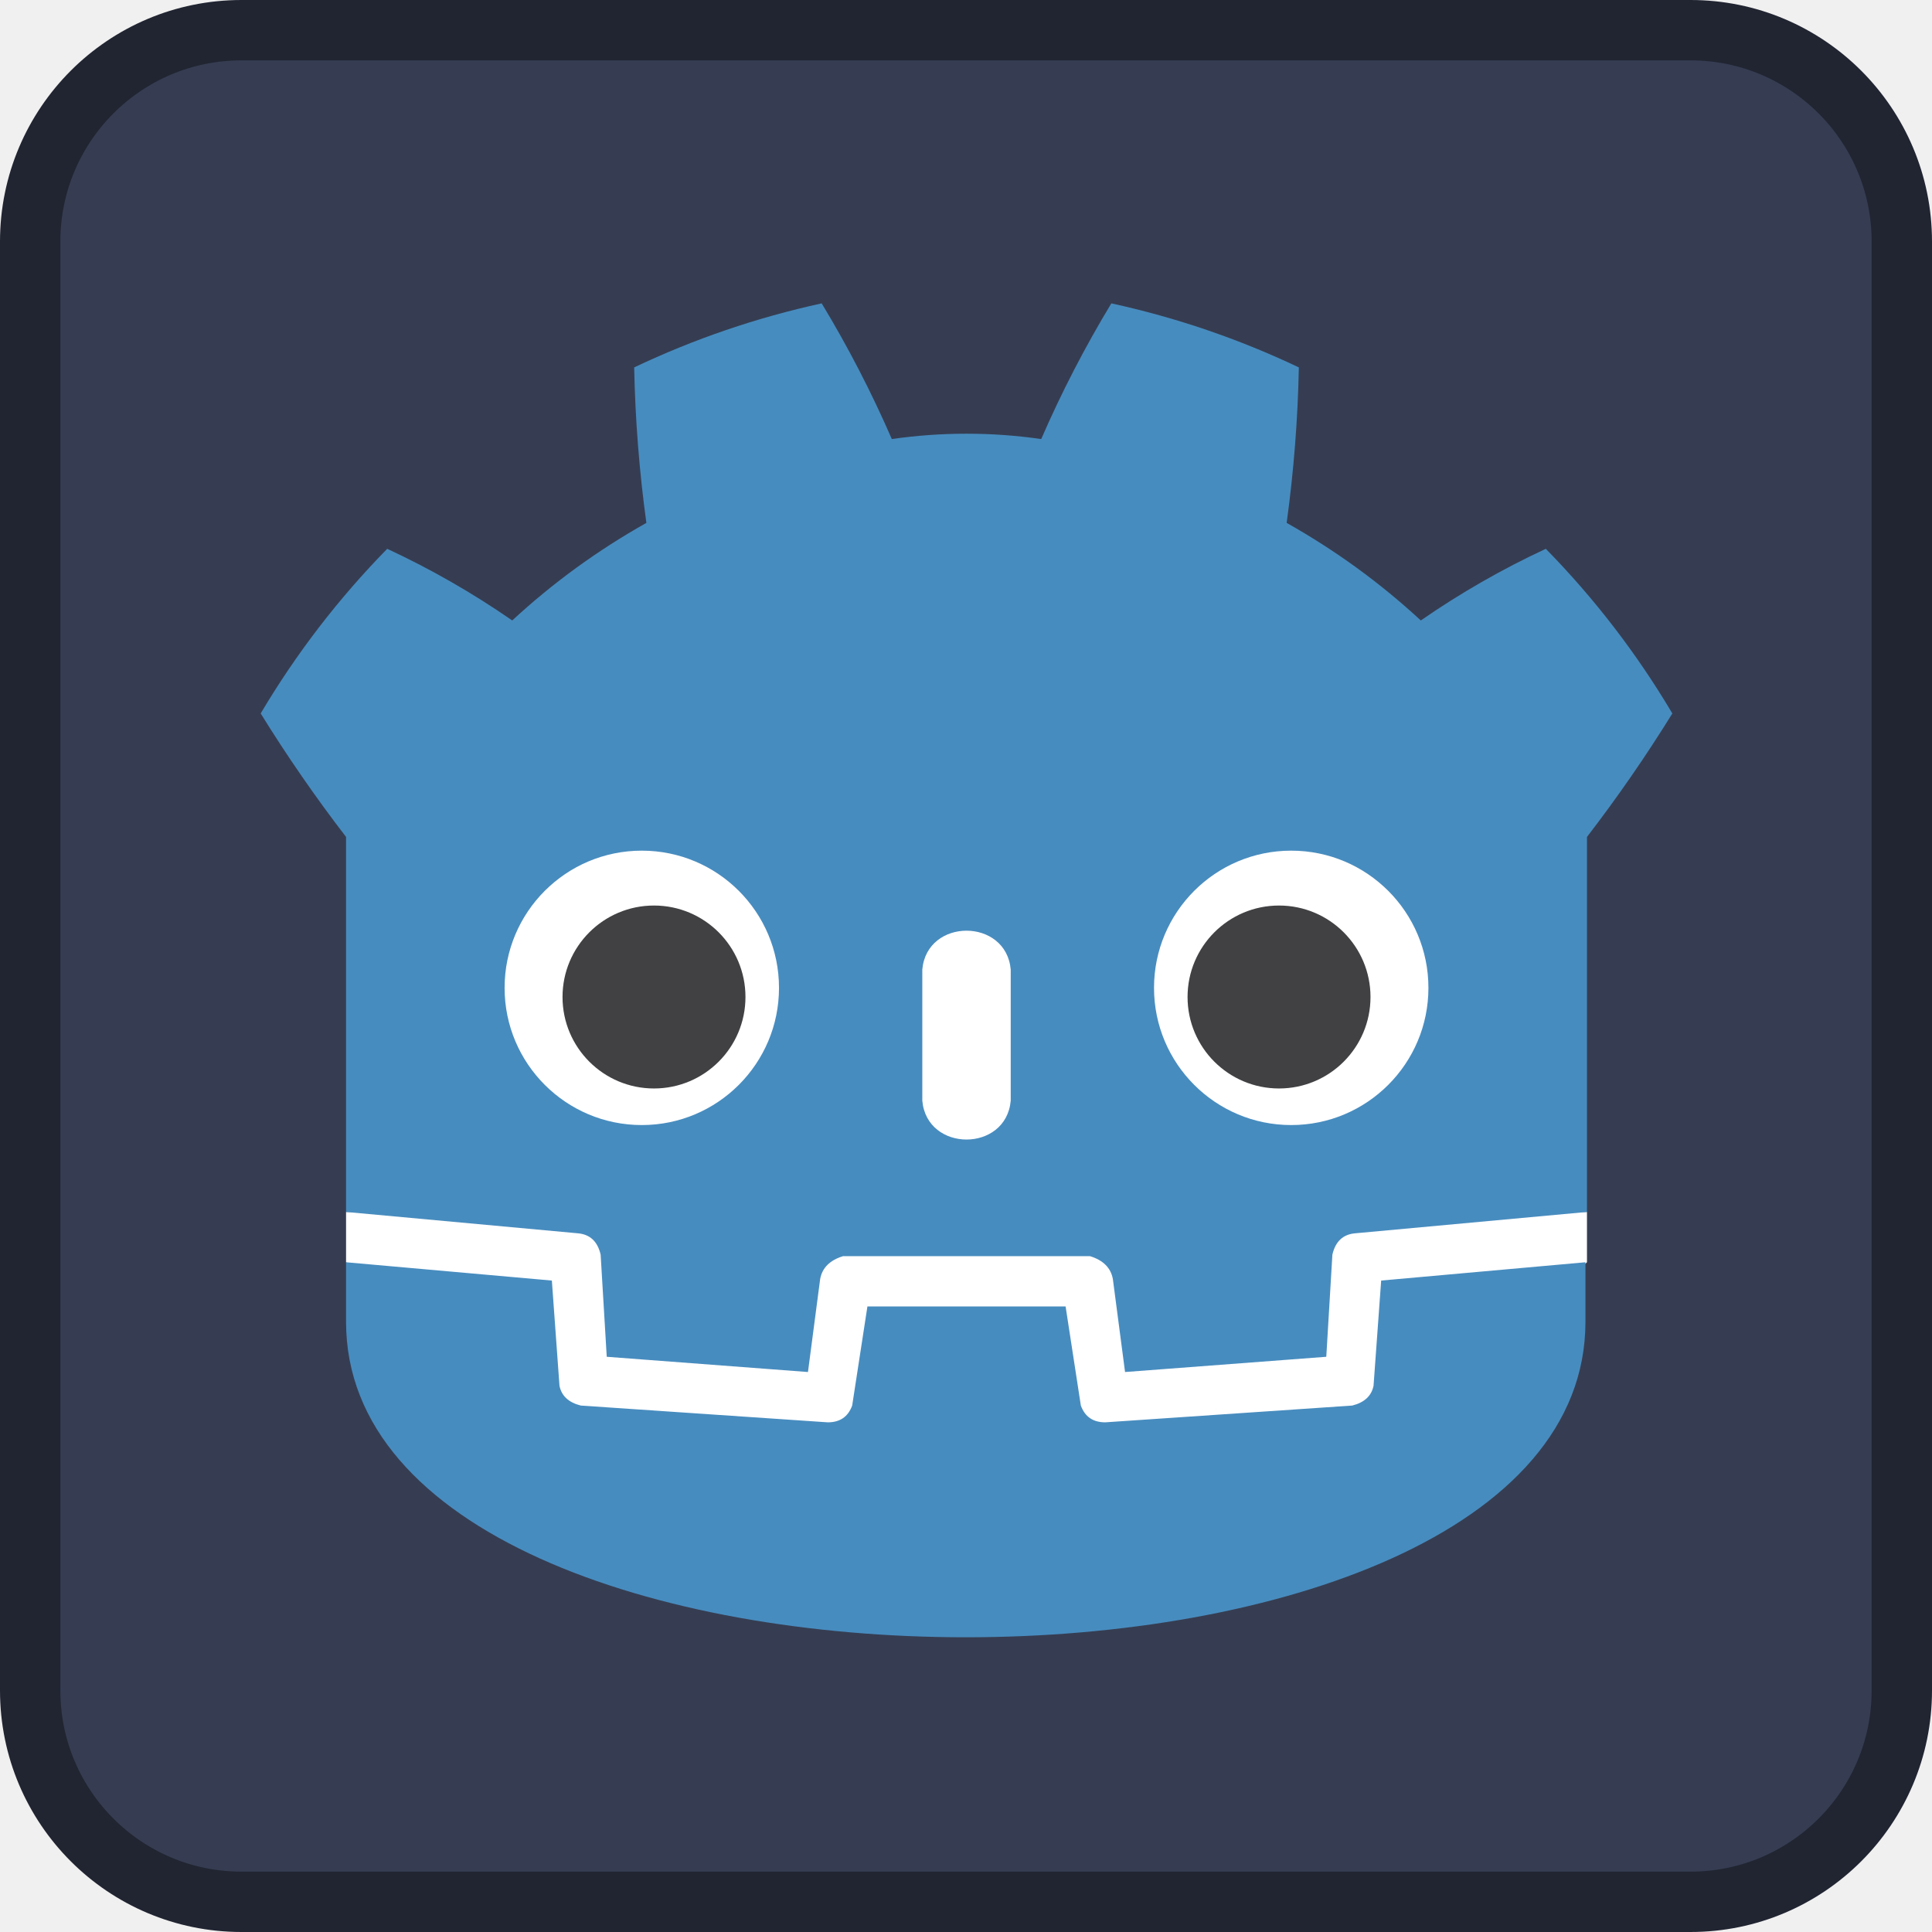
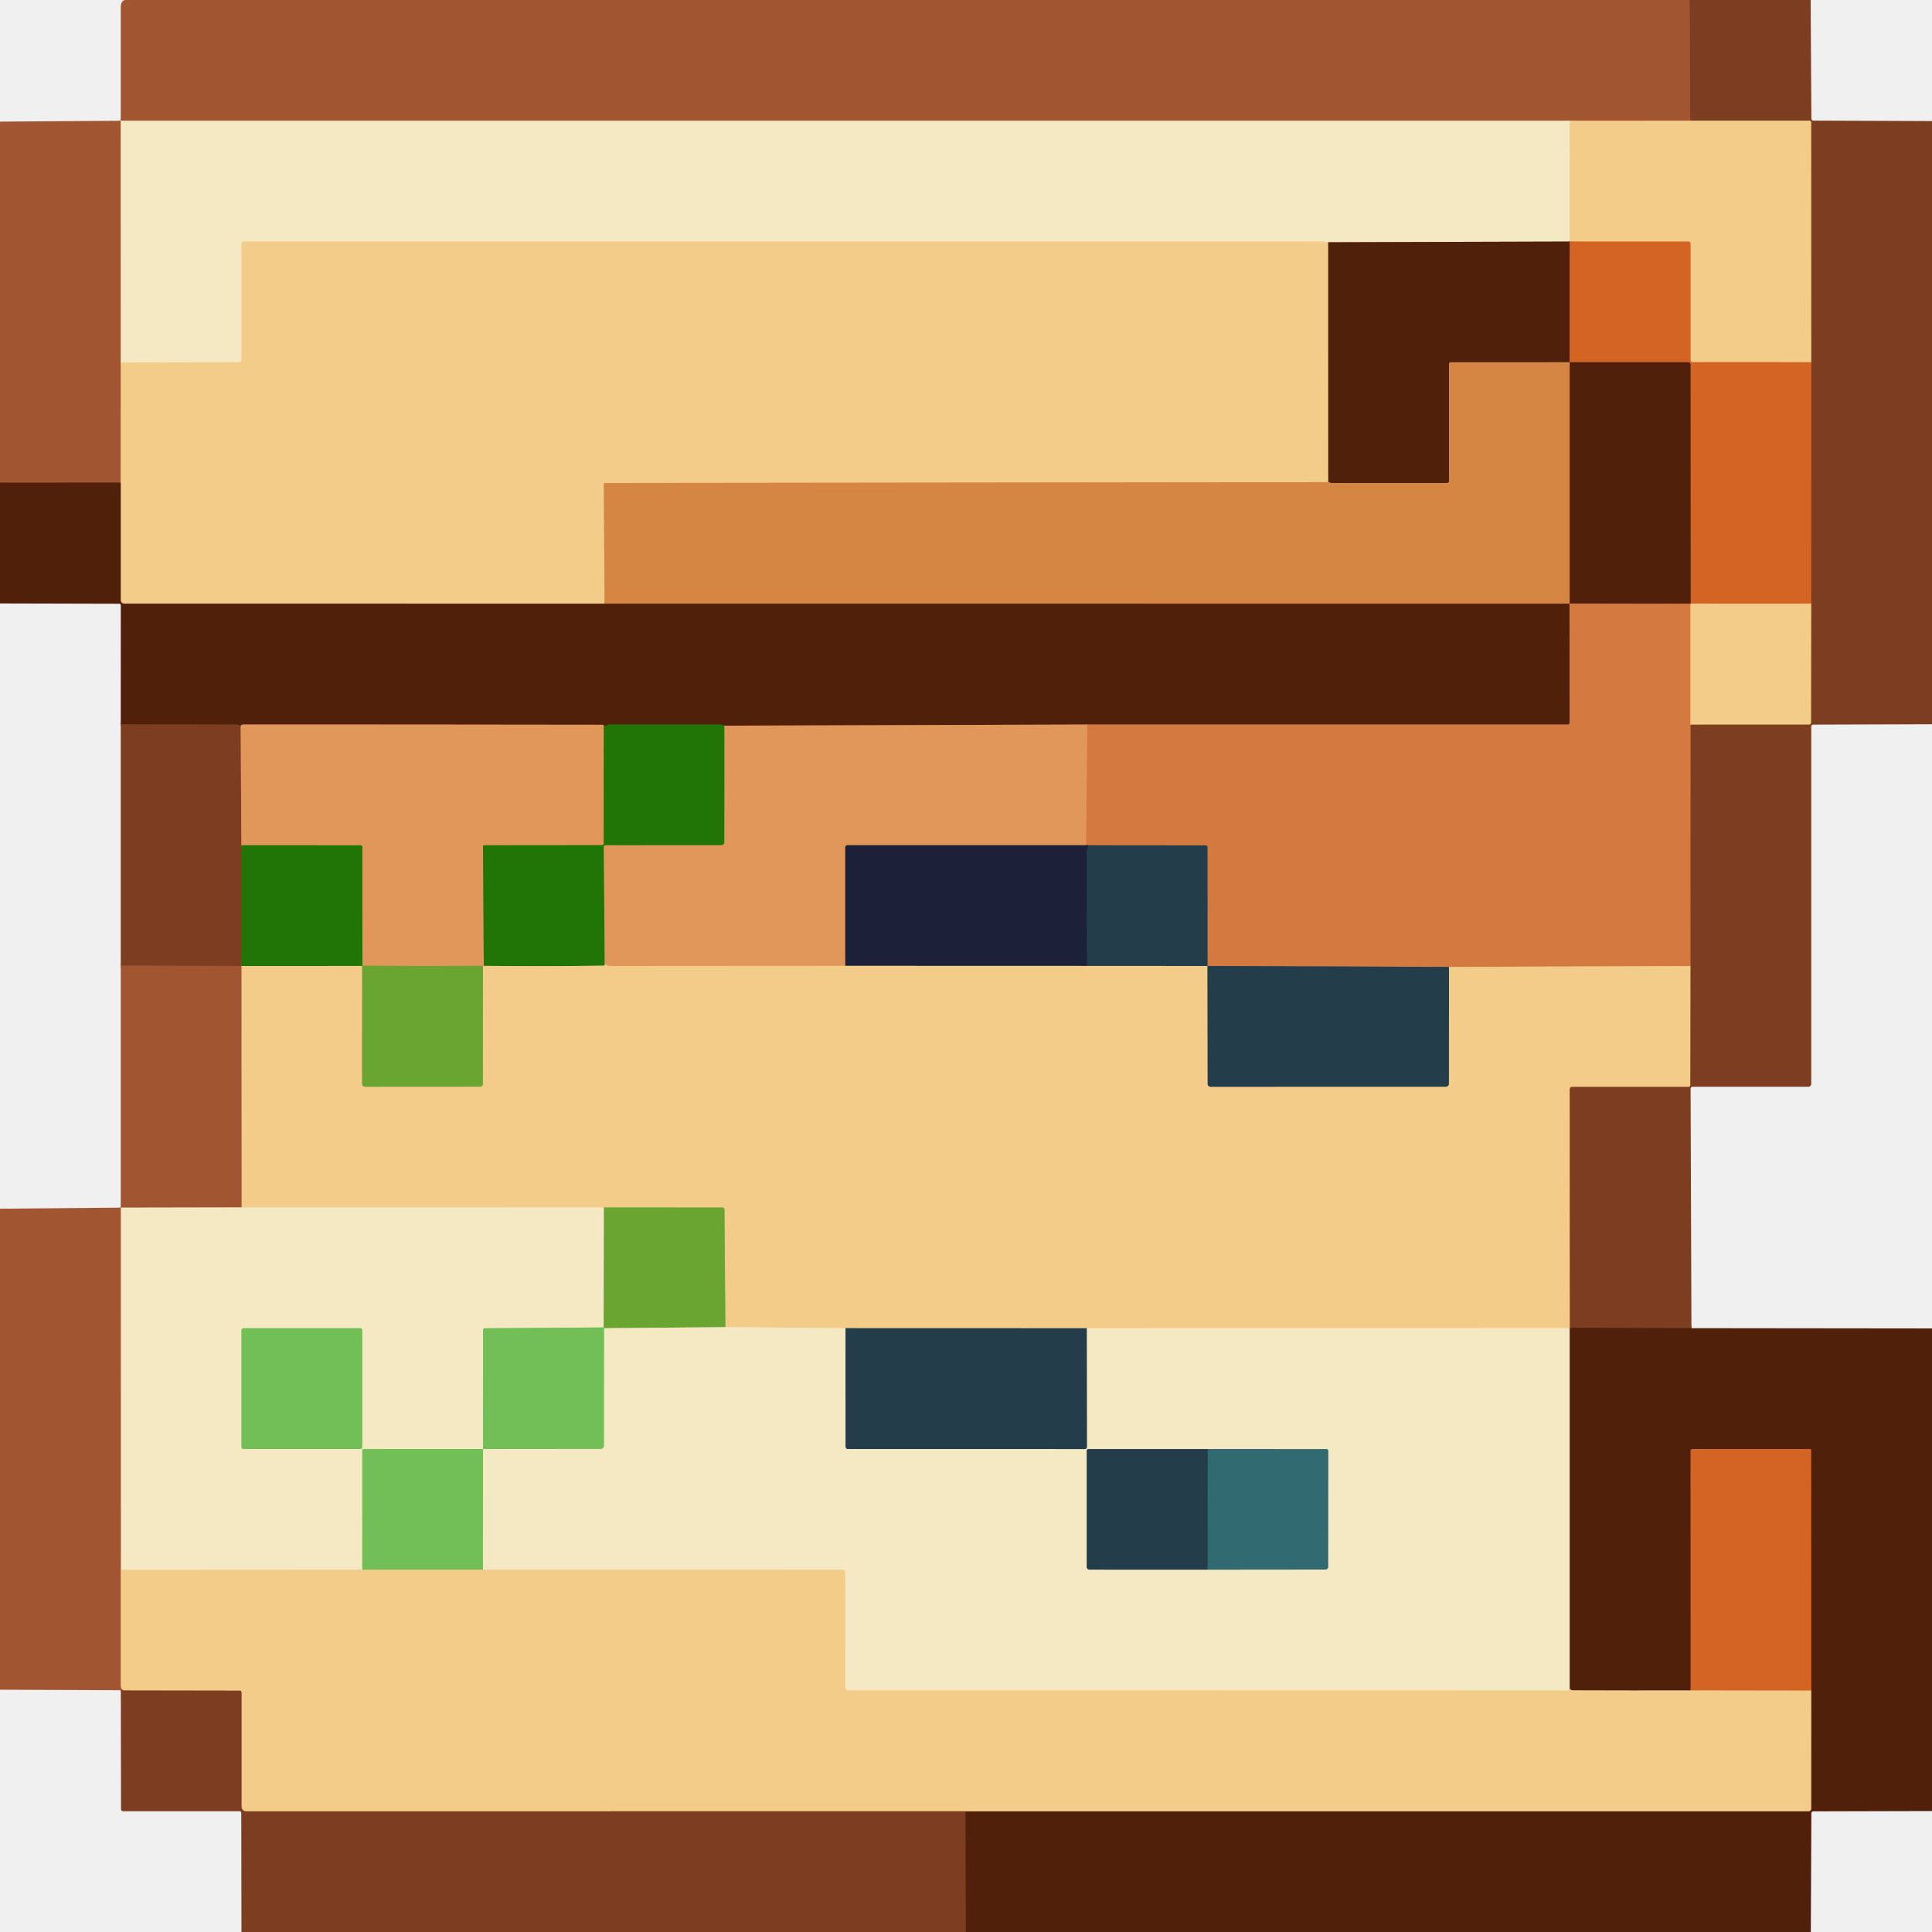
- <svg xmlns="http://www.w3.org/2000/svg" height="128" width="128">
-   <rect x="2" y="2" width="124" height="124" rx="14" fill="#363d52" stroke="#212532" stroke-width="4" />
-   <g transform="scale(.101) translate(122 122)">
-     <g fill="#fff">
-       <path d="M105 673v33q407 354 814 0v-33z" />
-       <path fill="#478cbf" d="m105 673 152 14q12 1 15 14l4 67 132 10 8-61q2-11 15-15h162q13 4 15 15l8 61 132-10 4-67q3-13 15-14l152-14V427q30-39 56-81-35-59-83-108-43 20-82 47-40-37-88-64 7-51 8-102-59-28-123-42-26 43-46 89-49-7-98 0-20-46-46-89-64 14-123 42 1 51 8 102-48 27-88 64-39-27-82-47-48 49-83 108 26 42 56 81zm0 33v39c0 276 813 276 813 0v-39l-134 12-5 69q-2 10-14 13l-162 11q-12 0-16-11l-10-65H447l-10 65q-4 11-16 11l-162-11q-12-3-14-13l-5-69z" />
-       <path d="M483 600c3 34 55 34 58 0v-86c-3-34-55-34-58 0z" />
-       <circle cx="725" cy="526" r="90" />
-       <circle cx="299" cy="526" r="90" />
-     </g>
-     <g fill="#414042">
-       <circle cx="307" cy="532" r="60" />
-       <circle cx="717" cy="532" r="60" />
-     </g>
+ <svg xmlns="http://www.w3.org/2000/svg" width="1024" height="1024" version="1.1" id="svg119">
+   <defs id="defs119" />
+   <g stroke-width="2" fill="none" id="g84" transform="matrix(1.999998,0,0,1.999973,0.00125038,0.00687707)">
+     <path stroke="#8f4a29" vector-effect="non-scaling-stroke" d="m 447.82,0 0.11,31.99" id="path1" />
+     <path stroke="#ca915d" vector-effect="non-scaling-stroke" d="M 447.93,31.99 416.04,32" id="path2" />
+     <path stroke="#cba07a" vector-effect="non-scaling-stroke" d="M 416.04,32 H 32" id="path3" />
+     <path stroke="#672f16" vector-effect="non-scaling-stroke" d="M 448.25,351.98 416,351.9" id="path4" />
+     <path stroke="#b89372" vector-effect="non-scaling-stroke" d="m 416,351.9 q -0.01,0.03 -0.01,0.07" id="path5" />
+     <path stroke="#b88555" vector-effect="non-scaling-stroke" d="m 415.99,351.97 -0.02,-63.25 q 0,-0.72 0.72,-0.72 h 30.8 a 0.44,0.44 0 0 0 0.44,-0.43 l 0.04,-31.56" id="path6" />
+     <path stroke="#a85c31" vector-effect="non-scaling-stroke" d="M 447.97,256.01 447.99,192" id="path7" />
+     <path stroke="#b88555" vector-effect="non-scaling-stroke" d="m 447.99,192 31.5,-0.01 a 0.44,0.44 0 0 0 0.44,-0.43 l 0.05,-31.57" id="path8" />
+     <path stroke="#a85122" vector-effect="non-scaling-stroke" d="m 479.98,159.99 0.01,-64" id="path9" />
+     <path stroke="#b88555" vector-effect="non-scaling-stroke" d="m 479.99,95.99 -0.02,-63.6 a 0.41,0.41 0 0 0 -0.41,-0.41 l -31.63,0.01" id="path10" />
+     <path stroke="#cba07a" vector-effect="non-scaling-stroke" d="m 32,32 0.01,64.08" id="path11" />
+     <path stroke="#ca915d" vector-effect="non-scaling-stroke" d="M 32.01,96.08 31.99,127.9" id="path12" />
+     <path stroke="#793b1e" vector-effect="non-scaling-stroke" d="M 31.99,127.9 0,127.92" id="path13" />
+     <path stroke="#f4dba6" vector-effect="non-scaling-stroke" d="m 416.04,32 -0.03,32.01" id="path14" />
+     <path stroke="#a38567" vector-effect="non-scaling-stroke" d="M 416.01,64.01 352,64.2" id="path15" />
+     <path stroke="#f4dba6" vector-effect="non-scaling-stroke" d="M 352,64.2 Q 351.16,64.33 350.75,64 207.52,63.99 64.51,64 A 0.51,0.51 0 0 0 64,64.51 v 30.98 a 0.5,0.5 0 0 1 -0.5,0.5 l -31.49,0.09" id="path16" />
+     <path stroke="#e39856" vector-effect="non-scaling-stroke" d="M 479.99,95.99 448.44,95.98 A 0.44,0.44 0 0 1 448,95.54 V 64.52 a 0.5,0.5 0 0 0 -0.5,-0.5 l -31.53,-0.01" id="path17" />
+     <path stroke="#a2764a" vector-effect="non-scaling-stroke" d="m 415.97,64.01 h 0.04 M 352,64.2 l 0.01,63.58" id="path18" />
+     <path stroke="#e4a966" vector-effect="non-scaling-stroke" d="M 352.01,127.78 160.36,128 a 0.36,0.35 90 0 0 -0.35,0.36 l 0.21,31.63" id="path19" />
+     <path stroke="#a2764a" vector-effect="non-scaling-stroke" d="M 160.22,159.99 32.88,159.97 a 0.9,0.89 -90 0 1 -0.89,-0.9 V 127.9" id="path20" />
+     <path stroke="#924217" vector-effect="non-scaling-stroke" d="M 415.97,64.01 415.96,96" id="path21" />
+     <path stroke="#935326" vector-effect="non-scaling-stroke" d="m 415.96,96 -31.51,0.01 A 0.45,0.44 0 0 0 384,96.45 v 31.05 a 0.5,0.5 0 0 1 -0.5,0.5 h -30.7 q -0.25,0 -0.45,-0.15 -0.18,-0.14 -0.34,-0.07" id="path22" />
+     <path stroke="#e39856" vector-effect="non-scaling-stroke" d="m 479.98,159.99 -31.95,-0.01" id="path23" />
+     <path stroke="#924217" vector-effect="non-scaling-stroke" d="M 448.03,159.98 447.99,96.57 A 0.57,0.57 0 0 0 447.42,96 L 416,95.99" id="path24" />
+     <path stroke="#d47533" vector-effect="non-scaling-stroke" d="M 416,95.99 Q 415.98,96 415.96,96" id="path25" />
+     <path stroke="#935326" vector-effect="non-scaling-stroke" d="m 416,95.99 v 63.96" id="path26" />
+     <path stroke="#d48041" vector-effect="non-scaling-stroke" d="m 416,159.95 q -0.03,0.02 -0.06,0.05" id="path27" />
+     <path stroke="#935326" vector-effect="non-scaling-stroke" d="M 415.94,160 160.22,159.99" id="path28" />
+     <path stroke="#a2764a" vector-effect="non-scaling-stroke" d="m 448.03,159.98 q -0.02,0.01 -0.04,0.03" id="path29" />
+     <path stroke="#934d25" vector-effect="non-scaling-stroke" d="M 447.99,160.01 416,159.95 m -0.06,0.05 0.01,31.57 a 0.45,0.44 0 0 1 -0.45,0.44 H 288.14" id="path30" />
+     <path stroke="#995c32" vector-effect="non-scaling-stroke" d="m 288.14,192.01 -96.41,0.3" id="path31" />
+     <path stroke="#394b08" vector-effect="non-scaling-stroke" d="m 191.73,192.31 q -0.18,-0.04 -0.34,-0.16 Q 191.2,192 190.96,192 l -29.42,-0.01 q -0.43,0 -0.78,0.25 -0.3,0.2 -0.75,0.21" id="path32" />
+     <path stroke="#995c32" vector-effect="non-scaling-stroke" d="m 160.01,192.45 q 0.03,-0.38 -0.26,-0.38 Q 112.1,192 64.46,192 q -0.24,0 -0.39,0.1 -0.18,0.11 -0.29,0.28" id="path33" />
+     <path stroke="#672f16" vector-effect="non-scaling-stroke" d="m 63.78,192.38 q -0.17,0.01 -0.35,-0.15 -0.23,-0.21 -0.55,-0.22 L 32,191.94" id="path34" />
+     <path stroke="#e4a365" vector-effect="non-scaling-stroke" d="M 447.99,160.01 V 192 m -0.02,64.01 -63.97,0.24" id="path35" />
+     <path stroke="#7c5c46" vector-effect="non-scaling-stroke" d="M 384,256.25 320,256 m 0,0 -0.02,-31.47 q 0,-0.49 -0.49,-0.49 l -31.02,-0.03" id="path36" />
+     <path stroke="#784e3d" vector-effect="non-scaling-stroke" d="m 288.47,224.01 q -0.41,-0.09 -0.68,-0.02" id="path37" />
+     <path stroke="#da894d" vector-effect="non-scaling-stroke" d="m 287.79,223.99 0.35,-31.98" id="path38" />
+     <path stroke="#ae6a3d" vector-effect="non-scaling-stroke" d="m 63.78,192.38 0.19,31.63" id="path39" />
+     <path stroke="#4f5914" vector-effect="non-scaling-stroke" d="M 63.97,224.01 V 256" id="path40" />
+     <path stroke="#8f4a29" vector-effect="non-scaling-stroke" d="M 63.97,256 32,255.91" id="path41" />
+     <path stroke="#818630" vector-effect="non-scaling-stroke" d="M 160.01,192.45 160,223.53 a 0.46,0.45 0 0 1 -0.46,0.45 l -31.26,0.03 a 0.27,0.27 0 0 0 -0.27,0.27 l 0.2,31.69" id="path42" />
+     <path stroke="#eab271" vector-effect="non-scaling-stroke" d="m 128.21,255.97 q -0.05,0.19 -0.22,0.24" id="path43" />
+     <path stroke="#a59e45" vector-effect="non-scaling-stroke" d="m 127.99,256.21 q -0.08,-0.04 -0.14,-0.1 -0.14,-0.14 -0.27,-0.14 -15.77,0.09 -31.54,-0.03" id="path44" />
+     <path stroke="#818630" vector-effect="non-scaling-stroke" d="m 96.04,255.94 -0.03,-31.51 a 0.41,0.41 0 0 0 -0.41,-0.41 l -31.63,-0.01 m 127.76,-31.7 0.21,0.16 q 0.05,0.04 0.05,0.11 0.03,15.38 -0.02,30.5 0,0.91 -0.92,0.91 l -30.51,0.02 q -0.53,0 -0.52,0.53 l 0.24,31" id="path45" />
+     <path stroke="#8aa148" vector-effect="non-scaling-stroke" d="m 160.26,255.54 q 0.07,0.36 -0.3,0.37 -12.33,0.2 -31.75,0.06" id="path46" />
+     <path stroke="#7e5c49" vector-effect="non-scaling-stroke" d="m 287.79,223.99 h -63.25 a 0.53,0.52 0 0 0 -0.53,0.52 v 31.45" id="path47" />
+     <path stroke="#eab271" vector-effect="non-scaling-stroke" d="m 224.01,255.96 -62.6,0.04 a 1.06,1.06 0 0 1 -0.66,-0.23 q -0.25,-0.19 -0.49,-0.23" id="path48" />
+     <path stroke="#468d1c" vector-effect="non-scaling-stroke" d="m 96.04,255.94 q -0.03,0.03 -0.06,0.05" id="path49" />
+     <path stroke="#8aa148" vector-effect="non-scaling-stroke" d="M 95.98,255.99 63.97,256" id="path50" />
+     <path stroke="#202f42" vector-effect="non-scaling-stroke" d="m 288.47,224.01 q -0.47,1.34 -0.47,1.74 -0.06,15.05 0.09,30.23" id="path51" />
+     <path stroke="#887761" vector-effect="non-scaling-stroke" d="m 288.09,255.98 -64.08,-0.02" id="path52" />
+     <path stroke="#8b856a" vector-effect="non-scaling-stroke" d="m 320,256 -31.91,-0.02 M 320,256 l 0.05,31.29 a 0.71,0.71 0 0 0 0.71,0.71 l 62.42,-0.01 a 0.79,0.79 0 0 0 0.79,-0.79 L 384,256.25" id="path53" />
+     <path stroke="#f4dba6" vector-effect="non-scaling-stroke" d="M 415.99,351.97 288,352.01" id="path54" />
+     <path stroke="#8b856a" vector-effect="non-scaling-stroke" d="m 288,352.01 -63.93,-0.02" id="path55" />
+     <path stroke="#f4dba6" vector-effect="non-scaling-stroke" d="m 224.07,351.99 -31.84,-0.28" id="path56" />
+     <path stroke="#afb85d" vector-effect="non-scaling-stroke" d="m 192.23,351.71 -0.24,-31.19 a 0.52,0.52 0 0 0 -0.52,-0.51 l -31.41,-0.02" id="path57" />
+     <path stroke="#f4dba6" vector-effect="non-scaling-stroke" d="M 160.06,319.99 64,319.98" id="path58" />
+     <path stroke="#ca915d" vector-effect="non-scaling-stroke" d="M 64,319.98 63.97,256" id="path59" />
+     <path stroke="#afb85d" vector-effect="non-scaling-stroke" d="m 95.98,255.99 -0.01,31.18 q 0,0.83 0.84,0.83 l 30.47,-0.02 a 0.68,0.68 0 0 0 0.68,-0.68 l 0.03,-31.09" id="path60" />
+     <path stroke="#cba07a" vector-effect="non-scaling-stroke" d="m 64,319.98 -32,0.06" id="path61" />
+     <path stroke="#afc77a" vector-effect="non-scaling-stroke" d="m 160.06,319.99 -0.07,31.8" id="path62" />
+     <path stroke="#b3d48d" vector-effect="non-scaling-stroke" d="m 159.99,351.79 -31.57,0.22 a 0.4,0.4 0 0 0 -0.4,0.4 L 128,384 m 0,0 -31.69,0.01 a 0.3,0.29 -90 0 0 -0.29,0.3 L 96.01,416" id="path63" />
+     <path stroke="#f4dba6" vector-effect="non-scaling-stroke" d="m 96.01,416 -64,0.04" id="path64" />
+     <path stroke="#cba07a" vector-effect="non-scaling-stroke" d="M 32.01,416.04 32,320.04" id="path65" />
+     <path stroke="#b3d48d" vector-effect="non-scaling-stroke" d="M 96,352.54 A 0.54,0.54 0 0 0 95.46,352 H 64.54 A 0.54,0.54 0 0 0 64,352.54 v 30.92 A 0.54,0.54 0 0 0 64.54,384 H 95.46 A 0.54,0.54 0 0 0 96,383.46 v -30.92" id="path66" />
+     <path stroke="#ca915d" vector-effect="non-scaling-stroke" d="m 32.01,416.04 q -0.02,15.6 0,30.71 0,0.94 0.73,1.25" id="path67" />
+     <path stroke="#8f4a29" vector-effect="non-scaling-stroke" d="m 32.74,448 q -0.36,-0.22 -0.72,-0.07" id="path68" />
+     <path stroke="#afc77a" vector-effect="non-scaling-stroke" d="m 192.23,351.71 -32.17,0.28" id="path69" />
+     <path stroke="#6eb244" vector-effect="non-scaling-stroke" d="m 160.06,351.99 q 0.39,0.11 -0.07,-0.2" id="path70" />
+     <path stroke="#a38567" vector-effect="non-scaling-stroke" d="m 416,351.9 v 95.63" id="path71" />
+     <path stroke="#f4dba6" vector-effect="non-scaling-stroke" d="m 416,447.53 q -0.16,0.33 -0.3,0.44 -0.08,0.06 -0.18,0.06 Q 319.87,447.96 224.75,448 A 0.74,0.74 0 0 1 224,447.26 l -0.02,-30.55 A 0.71,0.71 0 0 0 223.27,416 l -95.29,-0.01" id="path72" />
+     <path stroke="#b3d48d" vector-effect="non-scaling-stroke" d="M 127.98,415.99 128,384 m 0,0 31.25,-0.03 a 0.79,0.79 0 0 0 0.79,-0.79 l 0.02,-31.19" id="path73" />
+     <path stroke="#8c9387" vector-effect="non-scaling-stroke" d="m 224.07,351.99 0.02,31.4 a 0.61,0.61 0 0 0 0.6,0.61 l 62.78,0.01 q 0.57,0 0.57,-0.58 L 288,352.01" id="path74" />
+     <path stroke="#93aa9b" vector-effect="non-scaling-stroke" d="m 320.05,415.98 31.23,-0.03 a 0.7,0.69 -90 0 0 0.69,-0.7 l 0.04,-30.73 a 0.49,0.49 0 0 0 -0.49,-0.49 l -31.44,-0.02" id="path75" />
+     <path stroke="#8c9387" vector-effect="non-scaling-stroke" d="m 320.08,384.01 -31.64,0.01 a 0.44,0.44 0 0 0 -0.44,0.44 v 30.82 a 0.7,0.69 0 0 0 0.7,0.69 l 31.35,0.01" id="path76" />
+     <path stroke="#2b545f" vector-effect="non-scaling-stroke" d="m 320.08,384.01 -0.03,31.97" id="path77" />
+     <path stroke="#672f16" vector-effect="non-scaling-stroke" d="m 255.94,512 -0.11,-31.99" id="path78" />
+     <path stroke="#a2764a" vector-effect="non-scaling-stroke" d="m 255.83,480.01 223.46,0.01 a 0.69,0.68 0 0 0 0.69,-0.68 l 0.01,-31.3" id="path79" />
+     <path stroke="#924217" vector-effect="non-scaling-stroke" d="m 479.99,448.04 -0.02,-63.76 A 0.28,0.28 0 0 0 479.69,384 h -31.15 q -0.51,0 -0.51,0.51 l 0.01,63.48" id="path80" />
+     <path stroke="#a2764a" vector-effect="non-scaling-stroke" d="m 448.04,447.99 q -15.38,0.04 -31.29,-0.02 -0.4,0 -0.75,-0.44" id="path81" />
+     <path stroke="#b2c670" vector-effect="non-scaling-stroke" d="M 127.98,415.99 96.01,416" id="path82" />
+     <path stroke="#e39856" vector-effect="non-scaling-stroke" d="m 479.99,448.04 -31.95,-0.05" id="path83" />
+     <path stroke="#b88555" vector-effect="non-scaling-stroke" d="M 255.83,480.01 65.21,480.03 A 1.22,1.21 -90 0 1 64,478.81 v -30.26 q 0,-0.5 -0.51,-0.5 L 32.74,448" id="path84" />
  </g>
+   <path fill="#a15631" d="M 66.241,0.007 H 895.64 l 0.22,63.979 -63.78,0.02 H 64.001 V 4.007 q 0,-3.52 2.24,-4 z" id="path85" style="stroke-width:2" />
+   <path fill="#7c3d21" d="m 895.64,0.007 h 64.04 L 960.08,62.926 q 0,1 1,1 L 1024,64.166 V 383.862 l -63.02,0.2 q -0.98,0 -0.98,0.98 v 189.457 a 1.5,1.5 0 0 1 -1.5,1.5 H 897.04 q -1.02,0 -1,1 l 0.46,126.958 -64.5,-0.16 q -0.02,0.06 -0.02,0.14 l -0.04,-126.498 q 0,-1.44 1.44,-1.44 h 61.6 a 0.88,0.88 0 0 0 0.88,-0.86 l 0.08,-63.119 0.04,-128.018 63,-0.02 a 0.88,0.88 0 0 0 0.88,-0.86 l 0.1,-63.139 0.02,-127.998 -0.04,-127.198 a 0.82,0.82 0 0 0 -0.82,-0.82 l -63.26,0.02 z" id="path86" style="stroke-width:2" />
+   <path fill="#a15631" d="m 64.001,64.006 0.02,128.158 -0.04,63.639 -63.98,0.04 V 64.466 Z" id="path87" style="stroke-width:2" />
+   <path fill="#f4e9c3" d="M 64.001,64.006 H 832.08 l -0.06,64.019 -128.02,0.38 q -1.68,0.26 -2.5,-0.4 -286.46,-0.02 -572.479,0 a 1.02,1.02 0 0 0 -1.02,1.02 v 61.959 a 1,1 0 0 1 -1,1 l -62.98,0.18 z" id="path88" style="stroke-width:2" />
+   <path fill="#f3cc89" d="m 832.08,64.006 63.78,-0.02 63.26,-0.02 a 0.82,0.82 0 0 1 0.82,0.82 l 0.04,127.198 -63.1,-0.02 a 0.88,0.88 0 0 1 -0.88,-0.88 v -62.039 a 1,1 0 0 0 -1,-1 l -63.06,-0.02 h 0.08 z m -128.08,64.399 0.02,127.158 -383.3,0.44 a 0.7,0.72 0 0 0 -0.7,0.72 l 0.42,63.259 -254.68,-0.04 a 1.78,1.8 0 0 1 -1.78,-1.8 v -62.339 l 0.04,-63.639 62.98,-0.18 a 1,1 0 0 0 1,-1 v -61.959 a 1.02,1.02 0 0 1 1.02,-1.02 q 286.02,-0.02 572.479,0 0.82,0.66 2.5,0.4 z" id="path89" style="stroke-width:2" />
+   <path fill="#51200a" d="m 832.02,128.025 h -0.08 l -0.02,63.979 -63.02,0.02 a 0.9,0.88 0 0 0 -0.9,0.88 v 62.099 a 1,1 0 0 1 -1,1 h -61.4 q -0.5,0 -0.9,-0.3 -0.36,-0.28 -0.68,-0.14 l -0.02,-127.158 z" id="path90" style="stroke-width:2" />
+   <path fill="#d36423" d="m 831.94,128.025 63.06,0.02 a 1,1 0 0 1 1,1 v 62.039 a 0.88,0.88 0 0 0 0.88,0.88 l 63.1,0.02 -0.02,127.998 -63.9,-0.02 -0.08,-126.818 a 1.14,1.14 0 0 0 -1.14,-1.14 l -62.84,-0.02 q -0.04,0.02 -0.08,0.02 z" id="path91" style="stroke-width:2" />
+   <path fill="#d48642" d="m 831.92,192.004 q 0.04,0 0.08,-0.02 v 127.918 q -0.06,0.04 -0.12,0.1 l -511.439,-0.02 -0.42,-63.259 a 0.7,0.72 0 0 1 0.7,-0.72 l 383.3,-0.44 q 0.32,-0.14 0.68,0.14 0.4,0.3 0.9,0.3 h 61.4 a 1,1 0 0 0 1,-1 v -62.099 a 0.9,0.88 0 0 1 0.9,-0.88 z" id="path92" style="stroke-width:2" />
+   <path fill="#51200a" d="m 832,191.984 62.84,0.02 a 1.14,1.14 0 0 1 1.14,1.14 l 0.08,126.818 q -0.04,0.02 -0.08,0.06 l -63.98,-0.12 z M 63.981,255.803 v 62.339 a 1.78,1.8 0 0 0 1.78,1.8 l 254.68,0.04 511.439,0.02 0.02,63.139 a 0.9,0.88 0 0 1 -0.9,0.88 H 576.281 l -192.82,0.6 q -0.36,-0.08 -0.68,-0.32 -0.38,-0.3 -0.86,-0.3 l -58.84,-0.02 q -0.86,0 -1.56,0.5 -0.6,0.4 -1.5,0.42 0.06,-0.76 -0.52,-0.76 -95.3,-0.14 -190.58,-0.14 -0.48,0 -0.78,0.2 -0.36,0.22 -0.58,0.56 -0.34,0.02 -0.7,-0.3 -0.46,-0.42 -1.1,-0.44 l -61.76,-0.14 0.02,-63.239 a 0.64,0.64 0 0 0 -0.64,-0.64 l -63.38,-0.16 v -63.999 z" id="path93" style="stroke-width:2" />
+   <path fill="#d47a40" d="m 832,319.903 63.98,0.12 v 63.979 l -0.04,128.018 -127.94,0.48 -128,-0.5 -0.04,-62.939 q 0,-0.98 -0.98,-0.98 l -62.04,-0.06 q -0.82,-0.18 -1.36,-0.04 l 0.7,-63.959 h 254.72 a 0.9,0.88 0 0 0 0.9,-0.88 l -0.02,-63.139 q 0.06,-0.06 0.12,-0.1 z" id="path94" style="stroke-width:2" />
+   <path fill="#f3cc89" d="m 895.98,320.023 q 0.04,-0.04 0.08,-0.06 l 63.9,0.02 -0.1,63.139 a 0.88,0.88 0 0 1 -0.88,0.86 l -63,0.02 z" id="path95" style="stroke-width:2" />
+   <path fill="#7c3d21" d="m 64.001,383.882 61.76,0.14 q 0.64,0.02 1.1,0.44 0.36,0.32 0.7,0.3 l 0.38,63.259 v 63.979 l -63.94,-0.18 z" id="path96" style="stroke-width:2" />
+   <path fill="#e09759" d="m 320.021,384.902 -0.02,62.159 a 0.92,0.9 0 0 1 -0.92,0.9 l -62.52,0.06 a 0.54,0.54 0 0 0 -0.54,0.54 l 0.4,63.379 q -0.1,0.38 -0.44,0.48 -0.16,-0.08 -0.28,-0.2 -0.28,-0.28 -0.54,-0.28 -31.54,0.18 -63.08,-0.06 l -0.06,-63.019 a 0.82,0.82 0 0 0 -0.82,-0.82 l -63.26,-0.02 -0.38,-63.259 q 0.22,-0.34 0.58,-0.56 0.3,-0.2 0.78,-0.2 95.28,0 190.58,0.14 0.58,0 0.52,0.76 z" id="path97" style="stroke-width:2" />
+   <path fill="#217506" d="m 383.461,384.622 0.42,0.32 q 0.1,0.08 0.1,0.22 0.06,30.76 -0.04,60.999 0,1.82 -1.84,1.82 l -61.02,0.04 q -1.06,0 -1.04,1.06 l 0.48,61.999 q 0.14,0.72 -0.6,0.74 -24.66,0.4 -63.5,0.12 l -0.4,-63.379 a 0.54,0.54 0 0 1 0.54,-0.54 l 62.52,-0.06 a 0.92,0.9 0 0 0 0.92,-0.9 l 0.02,-62.159 q 0.9,-0.02 1.5,-0.42 0.7,-0.5 1.56,-0.5 l 58.84,0.02 q 0.48,0 0.86,0.3 0.32,0.24 0.68,0.32 z" id="path98" style="stroke-width:2" />
+   <path fill="#e09759" d="m 576.281,384.022 -0.7,63.959 H 449.081 a 1.06,1.04 0 0 0 -1.06,1.04 v 62.899 l -125.2,0.08 a 2.12,2.12 0 0 1 -1.32,-0.46 q -0.5,-0.38 -0.98,-0.46 l -0.48,-61.999 q -0.02,-1.06 1.04,-1.06 l 61.02,-0.04 q 1.84,0 1.84,-1.82 0.1,-30.24 0.04,-60.999 0,-0.14 -0.1,-0.22 l -0.42,-0.32 z" id="path99" style="stroke-width:2" />
+   <path fill="#217506" d="m 127.941,448.021 63.26,0.02 a 0.82,0.82 0 0 1 0.82,0.82 l 0.06,63.019 q -0.06,0.06 -0.12,0.1 L 127.941,512 Z" id="path100" style="stroke-width:2" />
+   <path fill="#1c2139" d="m 575.581,447.981 q 0.54,-0.14 1.36,0.04 -0.94,2.68 -0.94,3.48 -0.12,30.1 0.18,60.459 l -128.16,-0.04 v -62.899 a 1.06,1.04 0 0 1 1.06,-1.04 z" id="path101" style="stroke-width:2" />
+   <path fill="#233d4b" d="m 576.941,448.021 62.04,0.06 q 0.98,0 0.98,0.98 l 0.04,62.939 -63.82,-0.04 q -0.3,-30.36 -0.18,-60.459 0,-0.8 0.94,-3.48 z" id="path102" style="stroke-width:2" />
+   <path fill="#f3cc89" d="m 320.521,511.08 q 0.48,0.08 0.98,0.46 a 2.12,2.12 0 0 0 1.32,0.46 l 125.2,-0.08 128.16,0.04 63.82,0.04 0.1,62.579 a 1.42,1.42 0 0 0 1.42,1.42 l 124.84,-0.02 a 1.58,1.58 0 0 0 1.58,-1.58 l 0.06,-61.899 127.94,-0.48 -0.08,63.119 a 0.88,0.88 0 0 1 -0.88,0.86 h -61.6 q -1.44,0 -1.44,1.44 l 0.04,126.498 -255.98,0.08 -127.86,-0.04 -63.68,-0.56 -0.48,-62.379 a 1.04,1.04 0 0 0 -1.04,-1.02 l -62.82,-0.04 -192.12,-0.02 -0.06,-127.958 64.02,-0.02 -0.02,62.359 q 0,1.66 1.68,1.66 l 60.94,-0.04 a 1.36,1.36 0 0 0 1.36,-1.36 l 0.06,-62.179 q 0.34,-0.1 0.44,-0.48 38.84,0.28 63.5,-0.12 0.74,-0.02 0.6,-0.74 z" id="path103" style="stroke-width:2" />
+   <path fill="#a15631" d="m 64.001,511.82 63.94,0.18 0.06,127.958 -64,0.12 z" id="path104" style="stroke-width:2" />
+   <path fill="#6aa431" d="m 192.081,511.88 q 31.54,0.24 63.08,0.06 0.26,0 0.54,0.28 0.12,0.12 0.28,0.2 l -0.06,62.179 a 1.36,1.36 0 0 1 -1.36,1.36 l -60.94,0.04 q -1.68,0 -1.68,-1.66 l 0.02,-62.359 q 0.06,-0.04 0.12,-0.1 z" id="path105" style="stroke-width:2" />
+   <path fill="#233d4b" d="m 640,512 128,0.5 -0.06,61.899 a 1.58,1.58 0 0 1 -1.58,1.58 l -124.84,0.02 a 1.42,1.42 0 0 1 -1.42,-1.42 z" id="path106" style="stroke-width:2" />
+   <path fill="#f4e9c3" d="m 128.001,639.958 192.12,0.02 -0.14,63.599 -63.14,0.44 a 0.8,0.8 0 0 0 -0.8,0.8 l -0.04,63.179 -63.38,0.02 a 0.58,0.6 0 0 0 -0.58,0.6 l -0.02,63.379 -128,0.08 -0.02,-191.997 z m 64,65.119 a 1.08,1.08 0 0 0 -1.08,-1.08 H 129.081 a 1.08,1.08 0 0 0 -1.08,1.08 v 61.839 a 1.08,1.08 0 0 0 1.08,1.08 h 61.84 a 1.08,1.08 0 0 0 1.08,-1.08 z" id="path107" style="stroke-width:2" />
+   <path fill="#a15631" d="m 64.001,640.078 0.02,191.997 q -0.04,31.2 0,61.419 0,1.88 1.46,2.5 -0.72,-0.44 -1.44,-0.14 L 0.001,895.575 V 640.638 Z" id="path108" style="stroke-width:2" />
+   <path fill="#6aa431" d="m 320.121,639.978 62.82,0.04 a 1.04,1.04 0 0 1 1.04,1.02 l 0.48,62.379 -64.34,0.56 q 0.78,0.22 -0.14,-0.4 z" id="path109" style="stroke-width:2" />
+   <path fill="#f4e9c3" d="m 831.98,703.937 q 0,-0.08 0.02,-0.14 v 191.257 q -0.32,0.66 -0.6,0.88 -0.16,0.12 -0.36,0.12 -191.3,-0.14 -381.54,-0.06 a 1.48,1.48 0 0 1 -1.5,-1.48 l -0.04,-61.099 a 1.42,1.42 0 0 0 -1.42,-1.42 l -190.58,-0.02 0.04,-63.979 62.5,-0.06 a 1.58,1.58 0 0 0 1.58,-1.58 l 0.04,-62.379 64.34,-0.56 63.68,0.56 0.04,62.799 a 1.22,1.22 0 0 0 1.2,1.22 l 125.56,0.02 q 1.14,0 1.14,-1.16 l -0.08,-62.839 z m -191.88,128.018 62.46,-0.06 a 1.38,1.4 0 0 0 1.38,-1.4 l 0.08,-61.459 a 0.98,0.98 0 0 0 -0.98,-0.98 l -62.88,-0.04 -63.28,0.02 a 0.88,0.88 0 0 0 -0.88,0.88 v 61.639 a 1.4,1.38 0 0 0 1.4,1.38 z" id="path110" style="stroke-width:2" />
+   <path fill="#71bf56" d="m 319.981,703.577 q 0.92,0.62 0.14,0.4 l -0.04,62.379 a 1.58,1.58 0 0 1 -1.58,1.58 l -62.5,0.06 0.04,-63.179 a 0.8,0.8 0 0 1 0.8,-0.8 z" id="path111" style="stroke-width:2" />
+   <path fill="#51200a" d="m 832,703.797 64.5,0.16 127.5,0.14 v 255.797 l -62.94,0.16 q -1,0 -1,1 l -0.28,62.939 H 511.881 l -0.22,-63.979 446.919,0.02 a 1.38,1.36 0 0 0 1.38,-1.36 l 0.02,-62.599 -0.04,-127.518 a 0.56,0.56 0 0 0 -0.56,-0.56 H 897.08 q -1.02,0 -1.02,1.02 l 0.02,126.958 q -30.76,0.08 -62.58,-0.04 -0.8,0 -1.5,-0.88 z" id="path112" style="stroke-width:2" />
+   <rect fill="#71bf56" x="128.001" y="703.997" width="64" height="63.999" rx="1.08" id="rect112" style="stroke-width:2" />
+   <path fill="#233d4b" d="m 448.141,703.977 127.86,0.04 0.08,62.839 q 0,1.16 -1.14,1.16 l -125.56,-0.02 a 1.22,1.22 0 0 1 -1.2,-1.22 z" id="path113" style="stroke-width:2" />
+   <path fill="#71bf56" d="m 256.001,767.997 -0.04,63.979 -63.94,0.02 0.02,-63.379 a 0.58,0.6 0 0 1 0.58,-0.6 z" id="path114" style="stroke-width:2" />
+   <path fill="#233d4b" d="m 640.16,768.017 -0.06,63.939 -62.7,-0.02 a 1.4,1.38 0 0 1 -1.4,-1.38 v -61.639 a 0.88,0.88 0 0 1 0.88,-0.88 z" id="path115" style="stroke-width:2" />
+   <path fill="#326a72" d="m 640.16,768.017 62.88,0.04 a 0.98,0.98 0 0 1 0.98,0.98 l -0.08,61.459 a 1.38,1.4 0 0 1 -1.38,1.4 l -62.46,0.06 z" id="path116" style="stroke-width:2" />
+   <path fill="#d36423" d="m 959.98,896.075 -63.9,-0.1 -0.02,-126.958 q 0,-1.02 1.02,-1.02 h 62.3 a 0.56,0.56 0 0 1 0.56,0.56 z" id="path117" style="stroke-width:2" />
+   <path fill="#f3cc89" d="m 255.961,831.976 190.58,0.02 a 1.42,1.42 0 0 1 1.42,1.42 l 0.04,61.099 a 1.48,1.48 0 0 0 1.5,1.48 q 190.24,-0.08 381.54,0.06 0.2,0 0.36,-0.12 0.28,-0.22 0.6,-0.88 0.7,0.88 1.5,0.88 31.82,0.12 62.58,0.04 l 63.9,0.1 -0.02,62.599 a 1.38,1.36 0 0 1 -1.38,1.36 l -446.919,-0.02 -381.24,0.04 a 2.42,2.44 0 0 1 -2.42,-2.44 v -60.519 q 0,-1 -1.02,-1 l -61.5,-0.1 q -1.46,-0.62 -1.46,-2.5 -0.04,-30.22 0,-61.419 l 128,-0.08 z" id="path118" style="stroke-width:2" />
+   <path fill="#7c3d21" d="m 64.041,895.855 q 0.72,-0.3 1.44,0.14 l 61.5,0.1 q 1.02,0 1.02,1 V 957.614 a 2.42,2.44 0 0 0 2.42,2.44 l 381.24,-0.04 0.22,63.979 H 127.981 l -0.1,-63.019 q 0,-0.98 -0.98,-0.98 H 65.381 q -1.24,0 -1.24,-1.24 z" id="path119" style="stroke-width:2" />
</svg>
